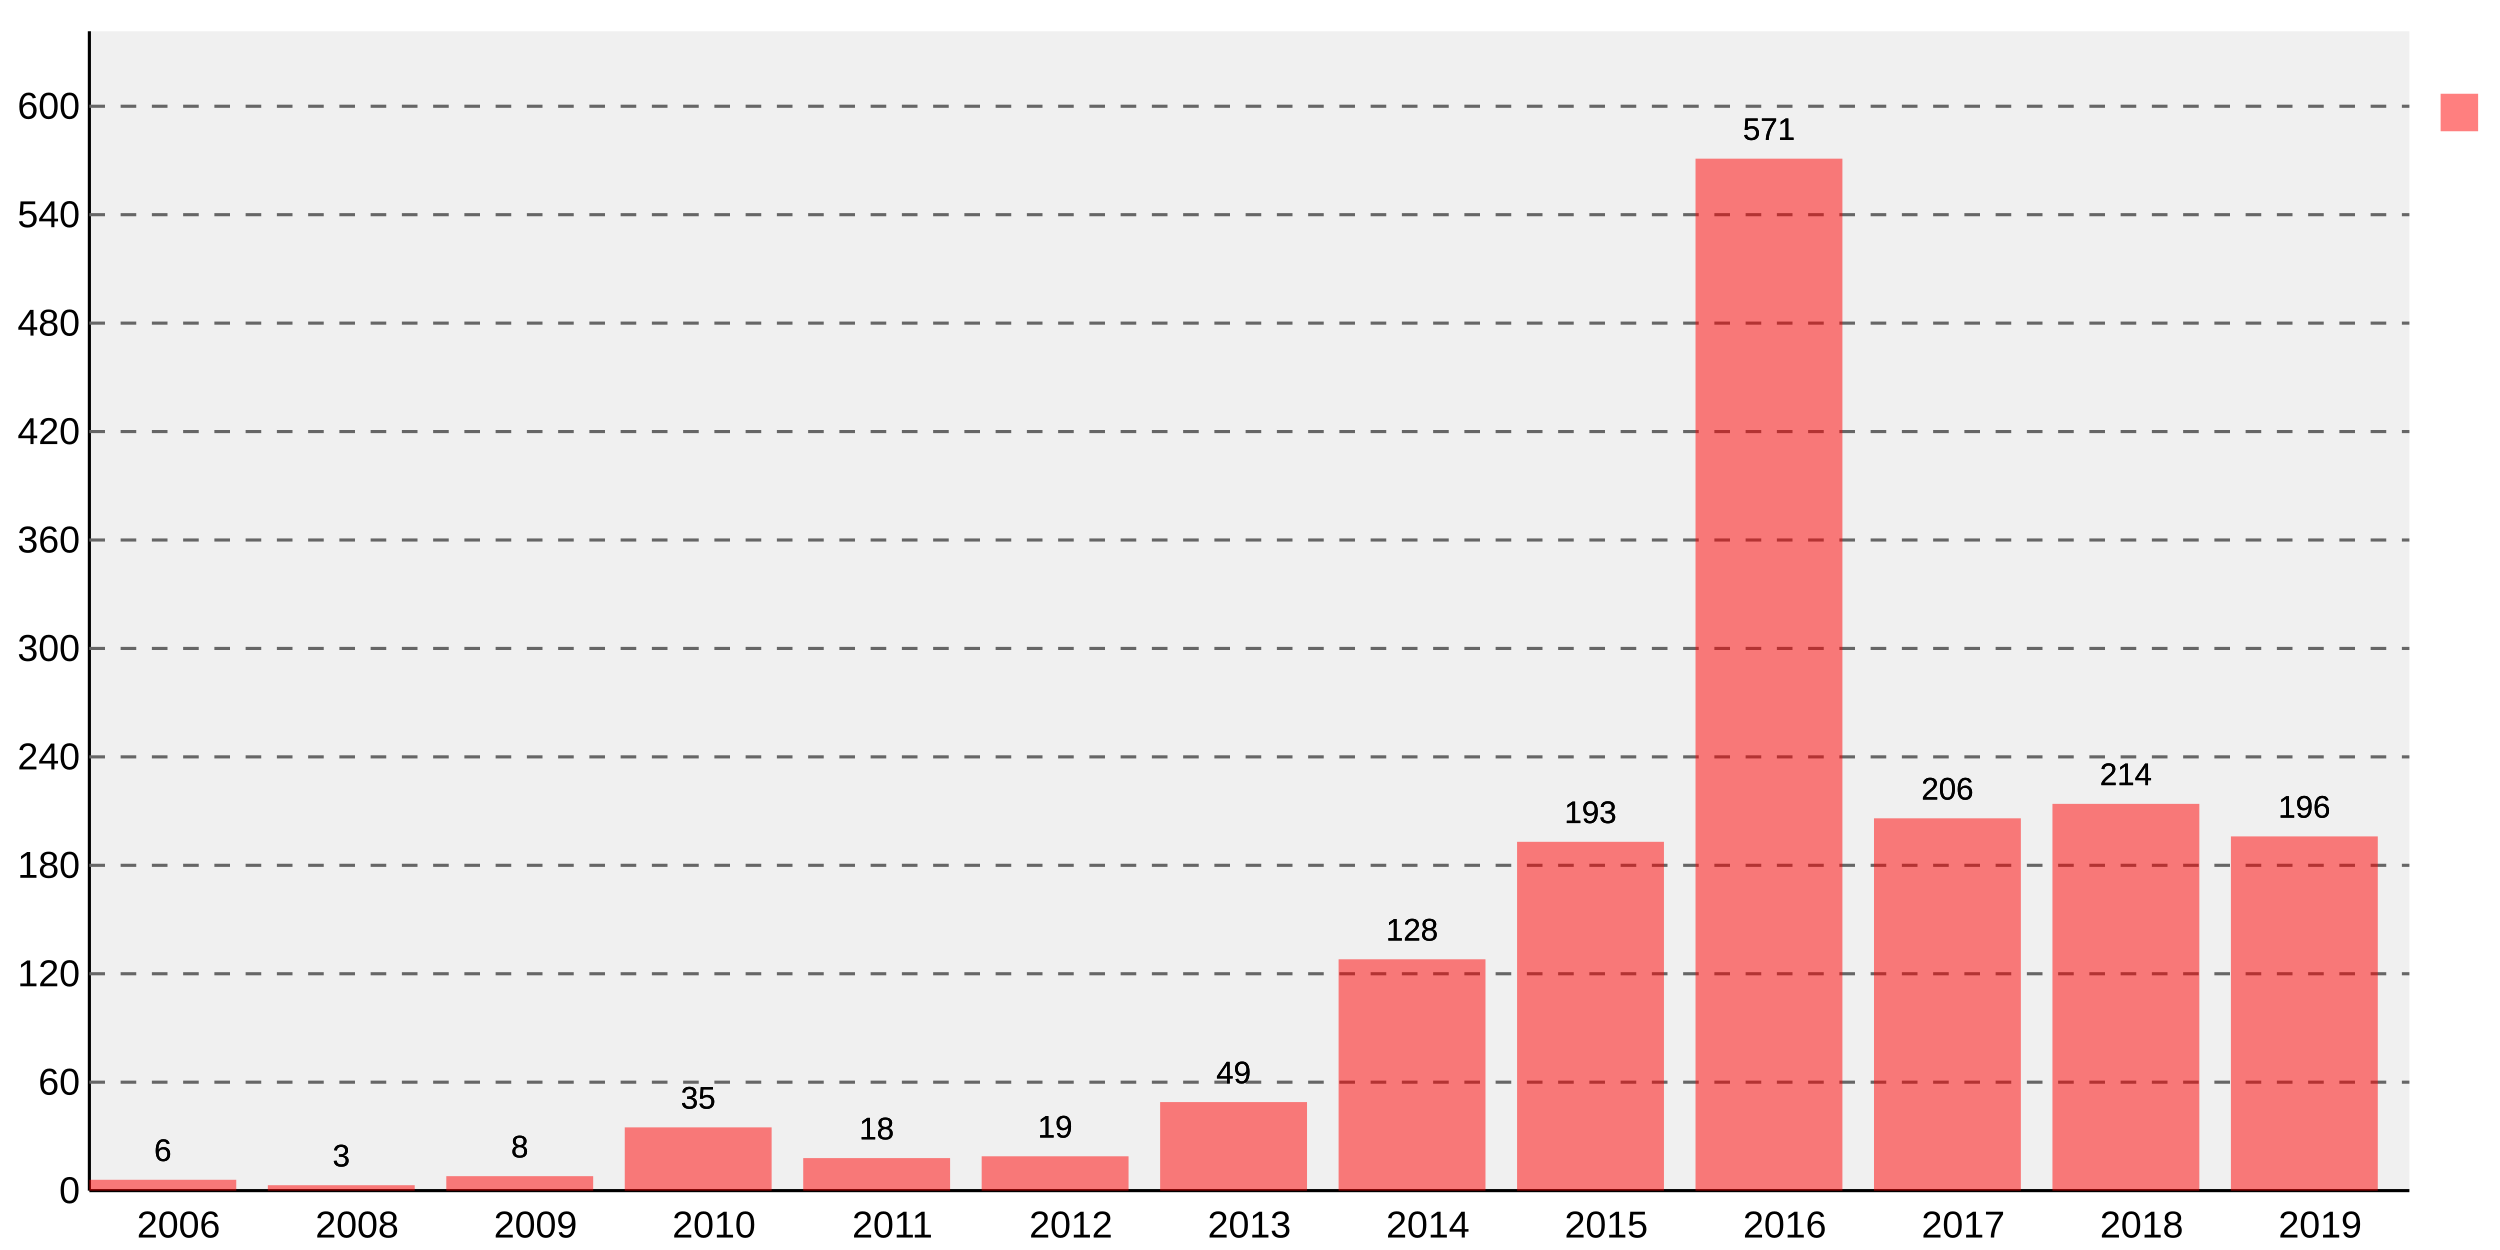
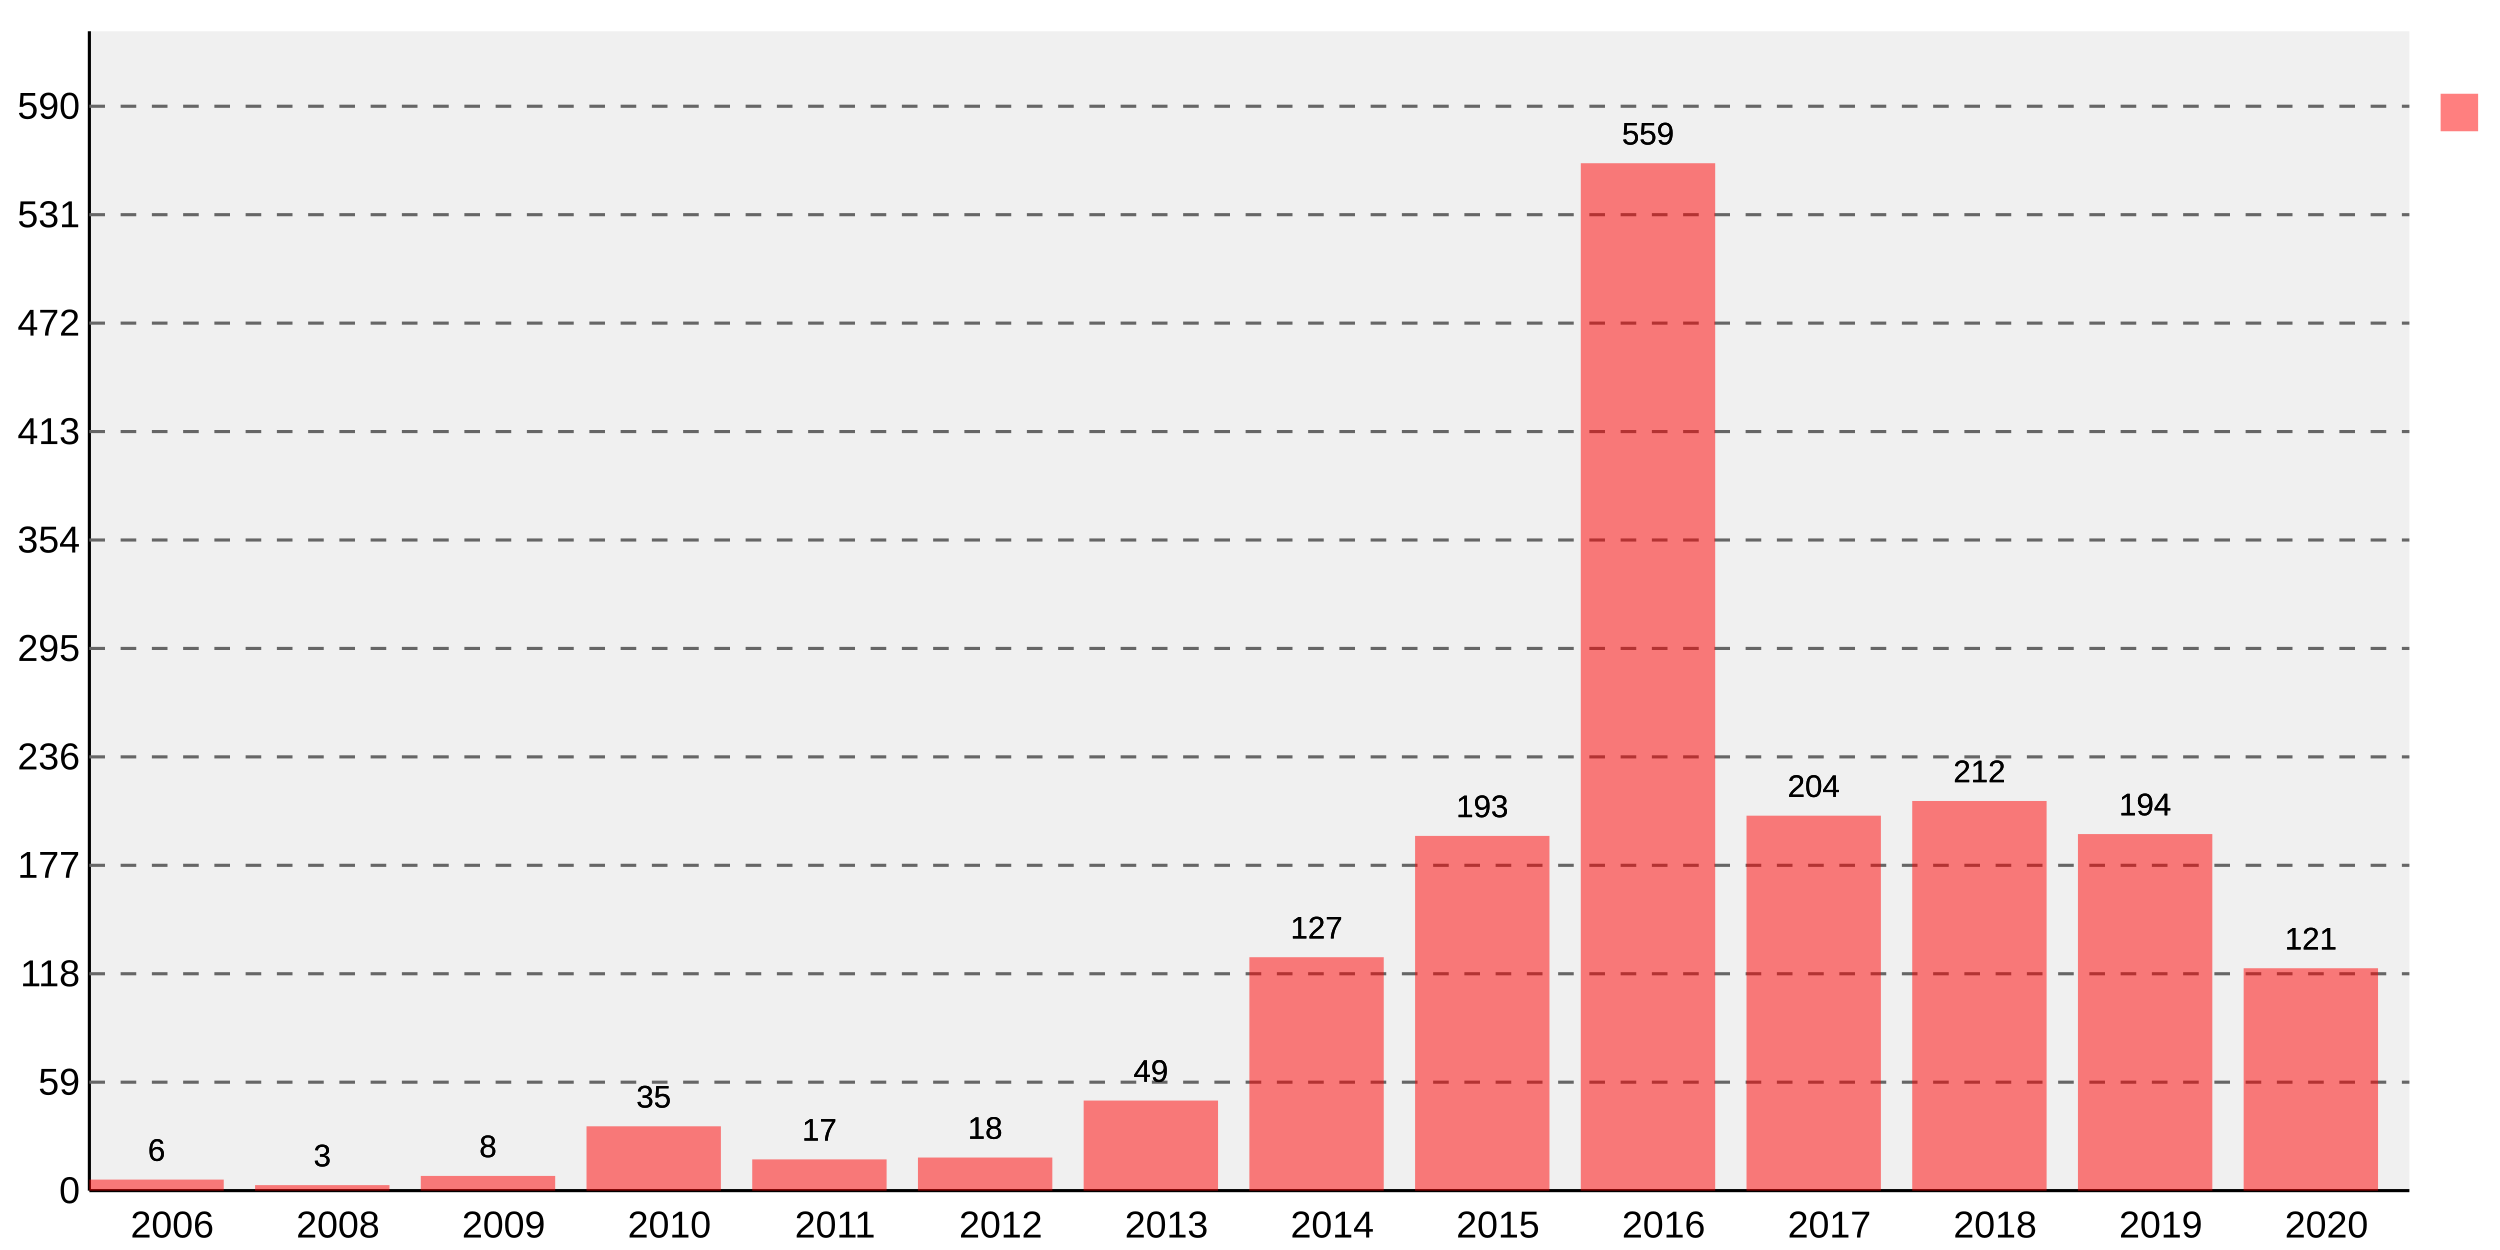
<svg xmlns="http://www.w3.org/2000/svg" viewBox="0 0 800 400">
  <defs>
    <style type="text/css">/*
Base styles for svg.charts.Graph
*/
.svgBackground {
    fill: #fff
    }
.graphBackground {
    fill: #f0f0f0
    }
/* graphs titles */
.mainTitle {
    text-anchor: middle;
    fill: #000;
    font-size: 16px;
    font-family: "Arial", sans-serif;
    font-weight: normal
    }
.subTitle {
    text-anchor: middle;
    fill: #999;
    font-size: 14px;
    font-family: "Arial", sans-serif;
    font-weight: normal
    }
.axis {
    stroke: #000;
    stroke-width: 1px
    }
.guideLines {
    stroke: #666;
    stroke-width: 1px;
    stroke-dasharray: 5, 5
    }
.xAxisLabels {
    text-anchor: middle;
    fill: #000;
    font-size: 12px;
    font-family: "Arial", sans-serif;
    font-weight: normal
    }
.yAxisLabels {
    text-anchor: end;
    fill: #000;
    font-size: 12px;
    font-family: "Arial", sans-serif;
    font-weight: normal
    }
.xAxisTitle {
    text-anchor: middle;
    fill: #f00;
    font-size: 14px;
    font-family: "Arial", sans-serif;
    font-weight: normal
    }
.yAxisTitle {
    fill: #f00;
    text-anchor: middle;
    font-size: 14px;
    font-family: "Arial", sans-serif;
    font-weight: normal
    }
.dataPointLabel {
    fill: #000;
    text-anchor: middle;
    font-size: 10px;
    font-family: "Arial", sans-serif;
    font-weight: normal
    }
.staggerGuideLine {
    fill: none;
    stroke: #000;
    stroke-width: 0.5px
    }
.keyText {
    fill: #000;
    text-anchor: start;
    font-size: 10px;
    font-family: "Arial", sans-serif;
    font-weight: normal
    }
/*
default fill styles for multiple datasets (probably only use a single
dataset on this graph though)
*/
.key1, .fill1 {
    fill: #f00;
    fill-opacity: 0.5;
    stroke: none;
    stroke-width: 0.5px
    }
.key2, .fill2 {
    fill: #00f;
    fill-opacity: 0.5;
    stroke: none;
    stroke-width: 1px
    }
.key3, .fill3 {
    fill: #0f0;
    fill-opacity: 0.5;
    stroke: none;
    stroke-width: 1px
    }
.key4, .fill4 {
    fill: #fc0;
    fill-opacity: 0.5;
    stroke: none;
    stroke-width: 1px
    }
.key5, .fill5 {
    fill: #0cf;
    fill-opacity: 0.5;
    stroke: none;
    stroke-width: 1px
    }
.key6, .fill6 {
    fill: #f0f;
    fill-opacity: 0.5;
    stroke: none;
    stroke-width: 1px
    }
.key7, .fill7 {
    fill: #0ff;
    fill-opacity: 0.5;
    stroke: none;
    stroke-width: 1px
    }
.key8, .fill8 {
    fill: #ff0;
    fill-opacity: 0.5;
    stroke: none;
    stroke-width: 1px
    }
.key9, .fill9 {
    fill: #c66;
    fill-opacity: 0.5;
    stroke: none;
    stroke-width: 1px
    }
.key10, .fill10 {
    fill: #639;
    fill-opacity: 0.5;
    stroke: none;
    stroke-width: 1px
    }
.key11, .fill11 {
    fill: #390;
    fill-opacity: 0.5;
    stroke: none;
    stroke-width: 1px
    }
.key12, .fill12 {
    fill: #96F;
    fill-opacity: 0.5;
    stroke: none;
    stroke-width: 1px
    }</style>
  </defs>
  <rect width="800" height="400" x="0" y="0" class="svgBackground" />
  <g transform="translate (28.6 10)">
    <rect x="0" y="0" width="742.4" height="371" class="graphBackground" />
    <path d="M 0 0 v371" class="axis" id="xAxis" />
    <path d="M 0 371 h742.4" class="axis" id="yAxis" />
-     <text class="xAxisLabels" x="28.554" y="386" style="text-anchor: middle">2006</text>
-     <text class="xAxisLabels" x="85.662" y="386" style="text-anchor: middle">2008</text>
-     <text class="xAxisLabels" x="142.769" y="386" style="text-anchor: middle">2009</text>
-     <text class="xAxisLabels" x="199.877" y="386" style="text-anchor: middle">2010</text>
-     <text class="xAxisLabels" x="256.985" y="386" style="text-anchor: middle">2011</text>
-     <text class="xAxisLabels" x="314.092" y="386" style="text-anchor: middle">2012</text>
-     <text class="xAxisLabels" x="371.2" y="386" style="text-anchor: middle">2013</text>
-     <text class="xAxisLabels" x="428.308" y="386" style="text-anchor: middle">2014</text>
-     <text class="xAxisLabels" x="485.415" y="386" style="text-anchor: middle">2015</text>
-     <text class="xAxisLabels" x="542.523" y="386" style="text-anchor: middle">2016</text>
-     <text class="xAxisLabels" x="599.631" y="386" style="text-anchor: middle">2017</text>
-     <text class="xAxisLabels" x="656.738" y="386" style="text-anchor: middle">2018</text>
-     <text class="xAxisLabels" x="713.846" y="386" style="text-anchor: middle">2019</text>
+     <text class="xAxisLabels" x="26.514" y="386" style="text-anchor: middle">2006</text>
+     <text class="xAxisLabels" x="79.543" y="386" style="text-anchor: middle">2008</text>
+     <text class="xAxisLabels" x="132.571" y="386" style="text-anchor: middle">2009</text>
+     <text class="xAxisLabels" x="185.6" y="386" style="text-anchor: middle">2010</text>
+     <text class="xAxisLabels" x="238.629" y="386" style="text-anchor: middle">2011</text>
+     <text class="xAxisLabels" x="291.657" y="386" style="text-anchor: middle">2012</text>
+     <text class="xAxisLabels" x="344.686" y="386" style="text-anchor: middle">2013</text>
+     <text class="xAxisLabels" x="397.714" y="386" style="text-anchor: middle">2014</text>
+     <text class="xAxisLabels" x="450.743" y="386" style="text-anchor: middle">2015</text>
+     <text class="xAxisLabels" x="503.771" y="386" style="text-anchor: middle">2016</text>
+     <text class="xAxisLabels" x="556.8" y="386" style="text-anchor: middle">2017</text>
+     <text class="xAxisLabels" x="609.829" y="386" style="text-anchor: middle">2018</text>
+     <text class="xAxisLabels" x="662.857" y="386" style="text-anchor: middle">2019</text>
+     <text class="xAxisLabels" x="715.886" y="386" style="text-anchor: middle">2020</text>
    <text class="yAxisLabels" x="-3" y="375.0" style="text-anchor: end">0</text>
-     <text class="yAxisLabels" x="-3" y="340.3" style="text-anchor: end">60</text>
-     <text class="yAxisLabels" x="-3" y="305.6" style="text-anchor: end">120</text>
-     <text class="yAxisLabels" x="-3" y="270.9" style="text-anchor: end">180</text>
-     <text class="yAxisLabels" x="-3" y="236.2" style="text-anchor: end">240</text>
-     <text class="yAxisLabels" x="-3" y="201.5" style="text-anchor: end">300</text>
-     <text class="yAxisLabels" x="-3" y="166.8" style="text-anchor: end">360</text>
-     <text class="yAxisLabels" x="-3" y="132.1" style="text-anchor: end">420</text>
-     <text class="yAxisLabels" x="-3" y="97.4" style="text-anchor: end">480</text>
-     <text class="yAxisLabels" x="-3" y="62.7" style="text-anchor: end">540</text>
-     <text class="yAxisLabels" x="-3" y="28.0" style="text-anchor: end">600</text>
+     <text class="yAxisLabels" x="-3" y="340.3" style="text-anchor: end">59</text>
+     <text class="yAxisLabels" x="-3" y="305.6" style="text-anchor: end">118</text>
+     <text class="yAxisLabels" x="-3" y="270.9" style="text-anchor: end">177</text>
+     <text class="yAxisLabels" x="-3" y="236.2" style="text-anchor: end">236</text>
+     <text class="yAxisLabels" x="-3" y="201.5" style="text-anchor: end">295</text>
+     <text class="yAxisLabels" x="-3" y="166.8" style="text-anchor: end">354</text>
+     <text class="yAxisLabels" x="-3" y="132.1" style="text-anchor: end">413</text>
+     <text class="yAxisLabels" x="-3" y="97.4" style="text-anchor: end">472</text>
+     <text class="yAxisLabels" x="-3" y="62.7" style="text-anchor: end">531</text>
+     <text class="yAxisLabels" x="-3" y="28.0" style="text-anchor: end">590</text>
    <path d="M 0 336.3 h742.4" class="guideLines" />
    <path d="M 0 301.6 h742.4" class="guideLines" />
    <path d="M 0 266.9 h742.4" class="guideLines" />
    <path d="M 0 232.2 h742.4" class="guideLines" />
    <path d="M 0 197.5 h742.4" class="guideLines" />
    <path d="M 0 162.8 h742.4" class="guideLines" />
    <path d="M 0 128.1 h742.4" class="guideLines" />
    <path d="M 0 93.4 h742.4" class="guideLines" />
    <path d="M 0 58.7 h742.4" class="guideLines" />
    <path d="M 0 24.0 h742.4" class="guideLines" />
-     <rect x="0.0" y="367.53" width="47.0" height="3.47" class="fill1" />
-     <rect x="57.108" y="369.265" width="47.0" height="1.735" class="fill1" />
-     <rect x="114.215" y="366.373" width="47.0" height="4.627" class="fill1" />
-     <rect x="171.323" y="350.758" width="47.0" height="20.242" class="fill1" />
-     <rect x="228.431" y="360.59" width="47.0" height="10.41" class="fill1" />
-     <rect x="285.538" y="360.012" width="47.0" height="10.988" class="fill1" />
-     <rect x="342.646" y="342.662" width="47.0" height="28.338" class="fill1" />
-     <rect x="399.754" y="296.973" width="47.0" height="74.027" class="fill1" />
-     <rect x="456.862" y="259.382" width="47.0" height="111.618" class="fill1" />
-     <rect x="513.969" y="40.772" width="47.0" height="330.228" class="fill1" />
-     <rect x="571.077" y="251.863" width="47.0" height="119.137" class="fill1" />
-     <rect x="628.185" y="247.237" width="47.0" height="123.763" class="fill1" />
-     <rect x="685.292" y="257.647" width="47.0" height="113.353" class="fill1" />
+     <rect x="0.0" y="367.471" width="43.0" height="3.529" class="fill1" />
+     <rect x="53.029" y="369.236" width="43.0" height="1.764" class="fill1" />
+     <rect x="106.057" y="366.295" width="43.0" height="4.705" class="fill1" />
+     <rect x="159.086" y="350.415" width="43.0" height="20.585" class="fill1" />
+     <rect x="212.114" y="361.002" width="43.0" height="9.998" class="fill1" />
+     <rect x="265.143" y="360.414" width="43.0" height="10.586" class="fill1" />
+     <rect x="318.171" y="342.181" width="43.0" height="28.819" class="fill1" />
+     <rect x="371.2" y="296.307" width="43.0" height="74.693" class="fill1" />
+     <rect x="424.229" y="257.49" width="43.0" height="113.51" class="fill1" />
+     <rect x="477.257" y="42.232" width="43.0" height="328.768" class="fill1" />
+     <rect x="530.286" y="251.02" width="43.0" height="119.98" class="fill1" />
+     <rect x="583.314" y="246.315" width="43.0" height="124.685" class="fill1" />
+     <rect x="636.343" y="256.902" width="43.0" height="114.098" class="fill1" />
+     <rect x="689.371" y="299.836" width="43.0" height="71.164" class="fill1" />
    <g>
-       <text x="23.5" y="361.53" class="dataPointLabel" style="None stroke: #fff; stroke-width: 2;">6</text>
-       <text x="23.5" y="361.53" class="dataPointLabel">6</text>
-       <text x="80.608" y="363.265" class="dataPointLabel" style="None stroke: #fff; stroke-width: 2;">3</text>
-       <text x="80.608" y="363.265" class="dataPointLabel">3</text>
-       <text x="137.715" y="360.373" class="dataPointLabel" style="None stroke: #fff; stroke-width: 2;">8</text>
-       <text x="137.715" y="360.373" class="dataPointLabel">8</text>
-       <text x="194.823" y="344.758" class="dataPointLabel" style="None stroke: #fff; stroke-width: 2;">35</text>
-       <text x="194.823" y="344.758" class="dataPointLabel">35</text>
-       <text x="251.931" y="354.59" class="dataPointLabel" style="None stroke: #fff; stroke-width: 2;">18</text>
-       <text x="251.931" y="354.59" class="dataPointLabel">18</text>
-       <text x="309.038" y="354.012" class="dataPointLabel" style="None stroke: #fff; stroke-width: 2;">19</text>
-       <text x="309.038" y="354.012" class="dataPointLabel">19</text>
-       <text x="366.146" y="336.662" class="dataPointLabel" style="None stroke: #fff; stroke-width: 2;">49</text>
-       <text x="366.146" y="336.662" class="dataPointLabel">49</text>
-       <text x="423.254" y="290.973" class="dataPointLabel" style="None stroke: #fff; stroke-width: 2;">128</text>
-       <text x="423.254" y="290.973" class="dataPointLabel">128</text>
-       <text x="480.362" y="253.382" class="dataPointLabel" style="None stroke: #fff; stroke-width: 2;">193</text>
-       <text x="480.362" y="253.382" class="dataPointLabel">193</text>
-       <text x="537.469" y="34.772" class="dataPointLabel" style="None stroke: #fff; stroke-width: 2;">571</text>
-       <text x="537.469" y="34.772" class="dataPointLabel">571</text>
-       <text x="594.577" y="245.863" class="dataPointLabel" style="None stroke: #fff; stroke-width: 2;">206</text>
-       <text x="594.577" y="245.863" class="dataPointLabel">206</text>
-       <text x="651.685" y="241.237" class="dataPointLabel" style="None stroke: #fff; stroke-width: 2;">214</text>
-       <text x="651.685" y="241.237" class="dataPointLabel">214</text>
-       <text x="708.792" y="251.647" class="dataPointLabel" style="None stroke: #fff; stroke-width: 2;">196</text>
-       <text x="708.792" y="251.647" class="dataPointLabel">196</text>
+       <text x="21.5" y="361.471" class="dataPointLabel" style="None stroke: #fff; stroke-width: 2;">6</text>
+       <text x="21.5" y="361.471" class="dataPointLabel">6</text>
+       <text x="74.529" y="363.236" class="dataPointLabel" style="None stroke: #fff; stroke-width: 2;">3</text>
+       <text x="74.529" y="363.236" class="dataPointLabel">3</text>
+       <text x="127.557" y="360.295" class="dataPointLabel" style="None stroke: #fff; stroke-width: 2;">8</text>
+       <text x="127.557" y="360.295" class="dataPointLabel">8</text>
+       <text x="180.586" y="344.415" class="dataPointLabel" style="None stroke: #fff; stroke-width: 2;">35</text>
+       <text x="180.586" y="344.415" class="dataPointLabel">35</text>
+       <text x="233.614" y="355.002" class="dataPointLabel" style="None stroke: #fff; stroke-width: 2;">17</text>
+       <text x="233.614" y="355.002" class="dataPointLabel">17</text>
+       <text x="286.643" y="354.414" class="dataPointLabel" style="None stroke: #fff; stroke-width: 2;">18</text>
+       <text x="286.643" y="354.414" class="dataPointLabel">18</text>
+       <text x="339.671" y="336.181" class="dataPointLabel" style="None stroke: #fff; stroke-width: 2;">49</text>
+       <text x="339.671" y="336.181" class="dataPointLabel">49</text>
+       <text x="392.7" y="290.307" class="dataPointLabel" style="None stroke: #fff; stroke-width: 2;">127</text>
+       <text x="392.7" y="290.307" class="dataPointLabel">127</text>
+       <text x="445.729" y="251.49" class="dataPointLabel" style="None stroke: #fff; stroke-width: 2;">193</text>
+       <text x="445.729" y="251.49" class="dataPointLabel">193</text>
+       <text x="498.757" y="36.232" class="dataPointLabel" style="None stroke: #fff; stroke-width: 2;">559</text>
+       <text x="498.757" y="36.232" class="dataPointLabel">559</text>
+       <text x="551.786" y="245.02" class="dataPointLabel" style="None stroke: #fff; stroke-width: 2;">204</text>
+       <text x="551.786" y="245.02" class="dataPointLabel">204</text>
+       <text x="604.814" y="240.315" class="dataPointLabel" style="None stroke: #fff; stroke-width: 2;">212</text>
+       <text x="604.814" y="240.315" class="dataPointLabel">212</text>
+       <text x="657.843" y="250.902" class="dataPointLabel" style="None stroke: #fff; stroke-width: 2;">194</text>
+       <text x="657.843" y="250.902" class="dataPointLabel">194</text>
+       <text x="710.871" y="293.836" class="dataPointLabel" style="None stroke: #fff; stroke-width: 2;">121</text>
+       <text x="710.871" y="293.836" class="dataPointLabel">121</text>
    </g>
  </g>
  <g transform="translate(781 30)">
    <rect x="0" y="0" width="12" height="12" class="key1" />
    <text x="17" y="12" class="keyText" />
  </g>
</svg>
